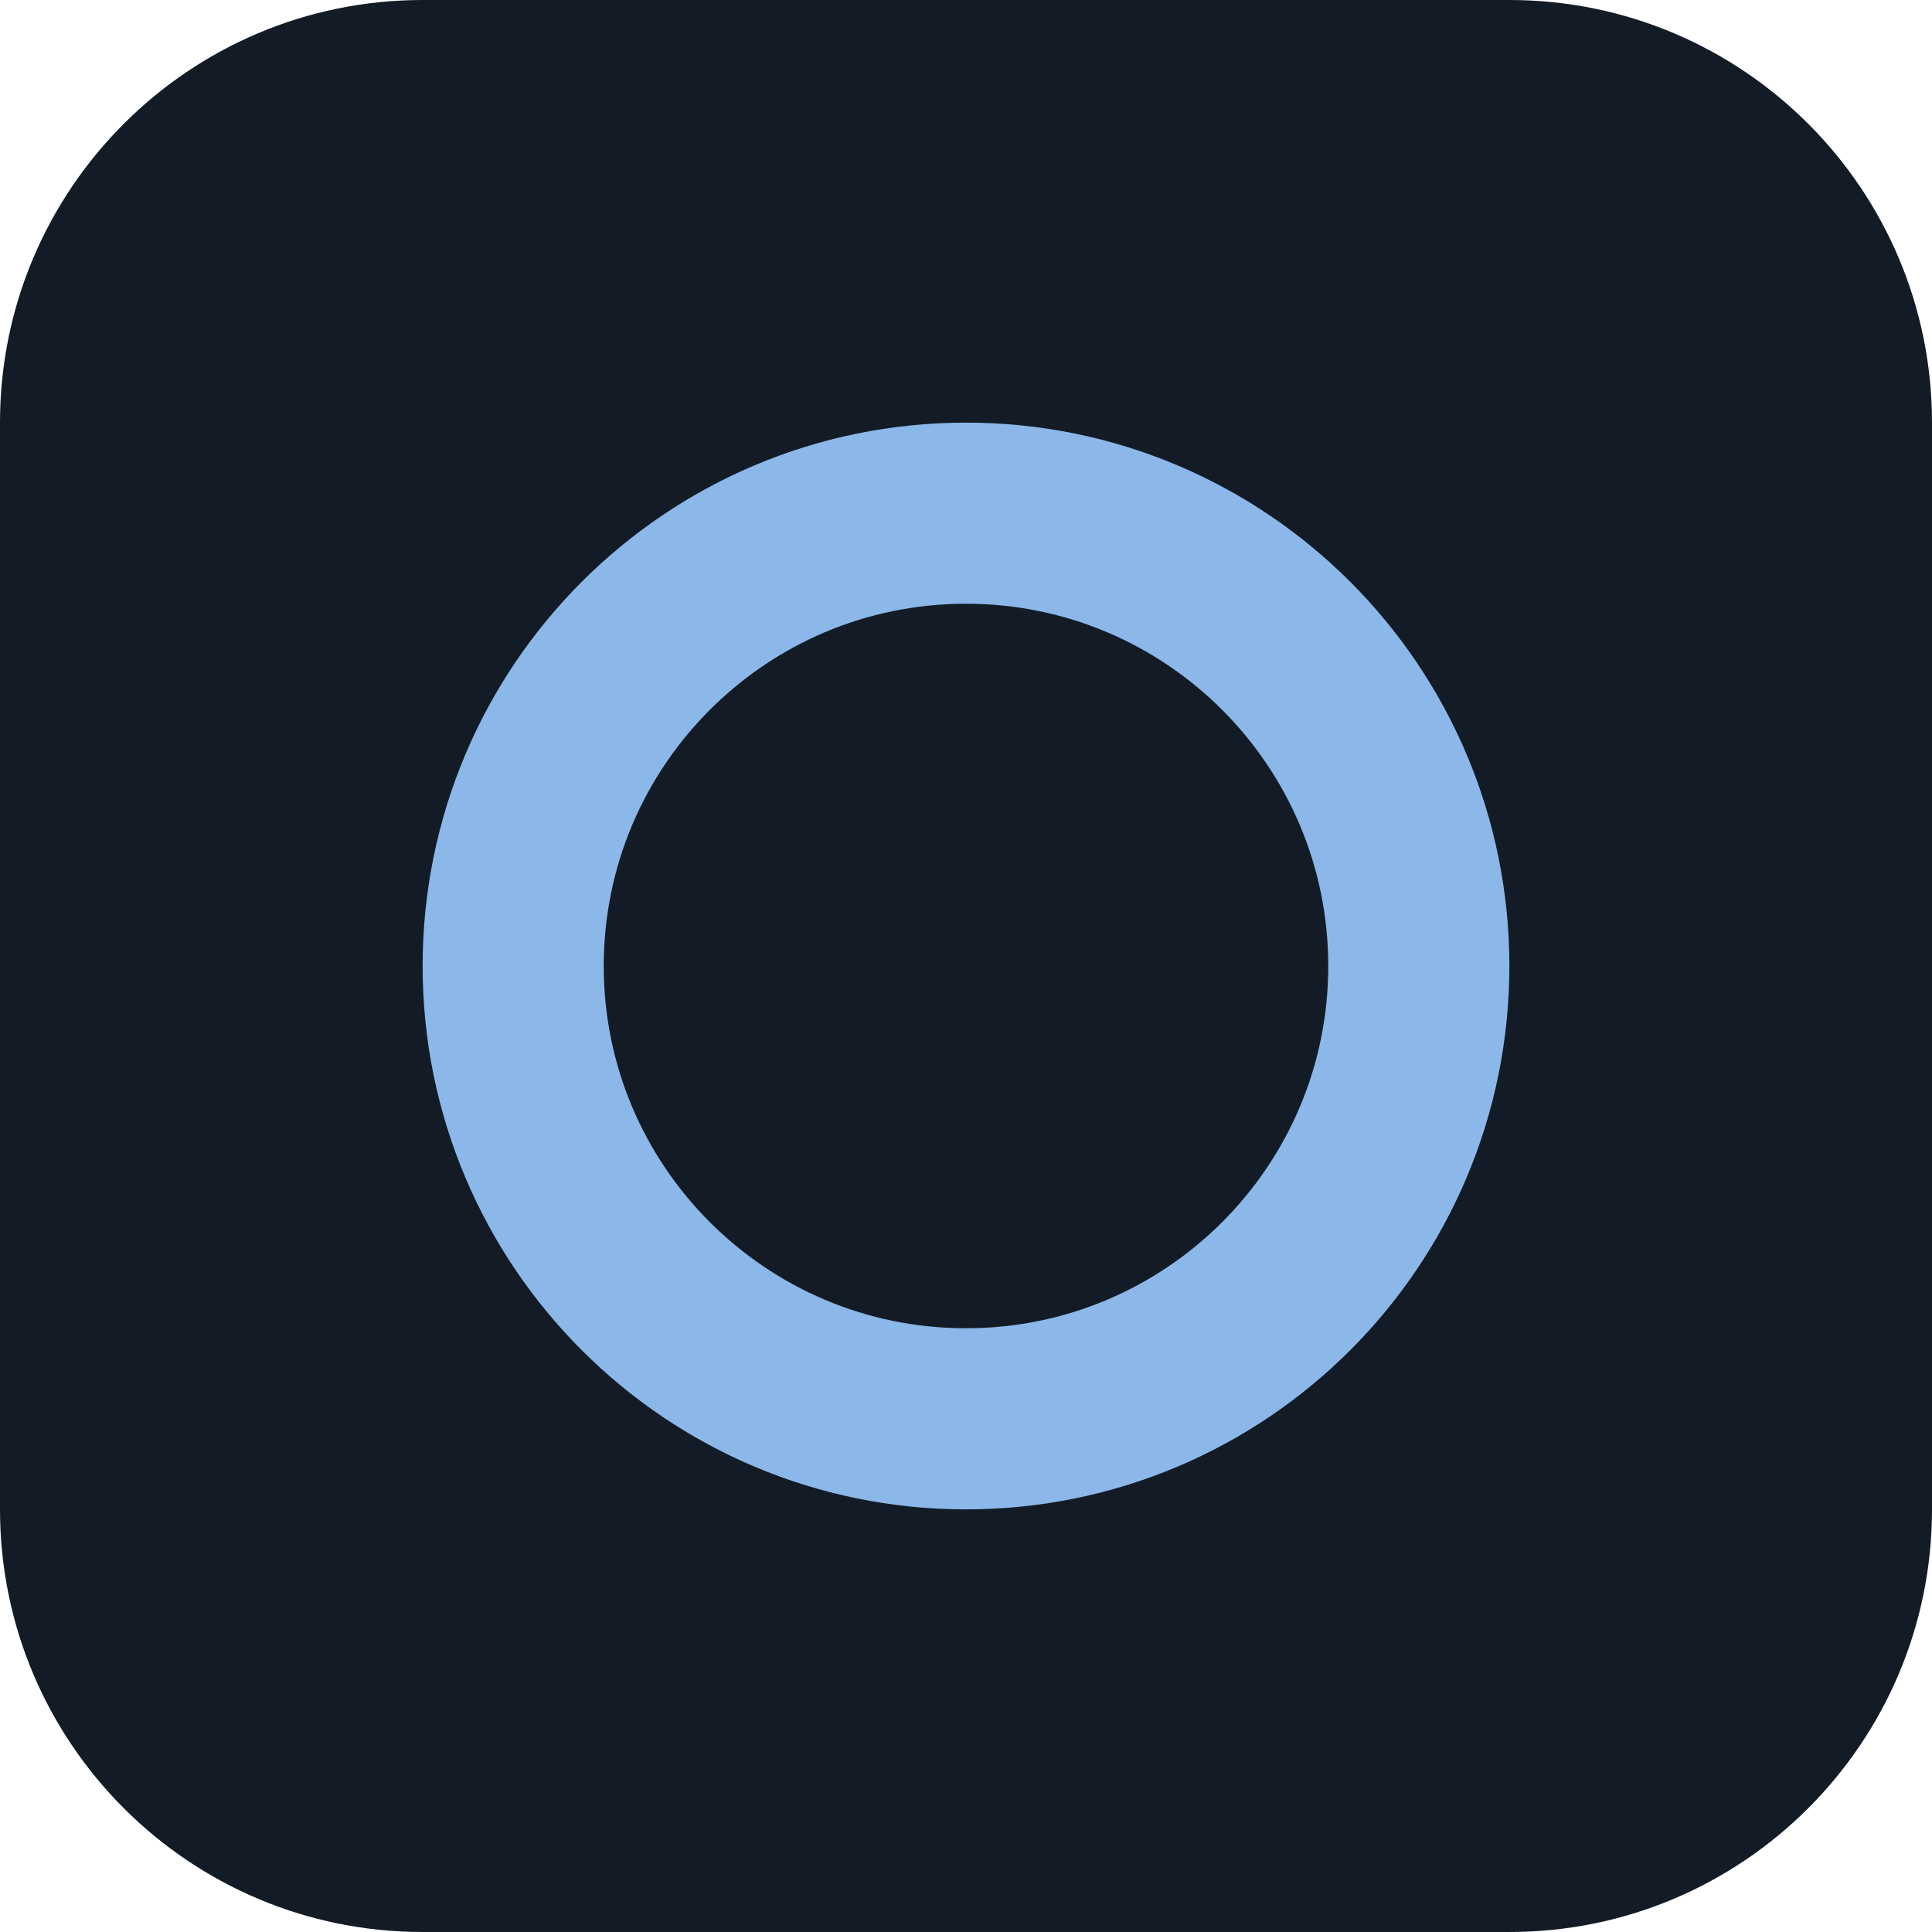
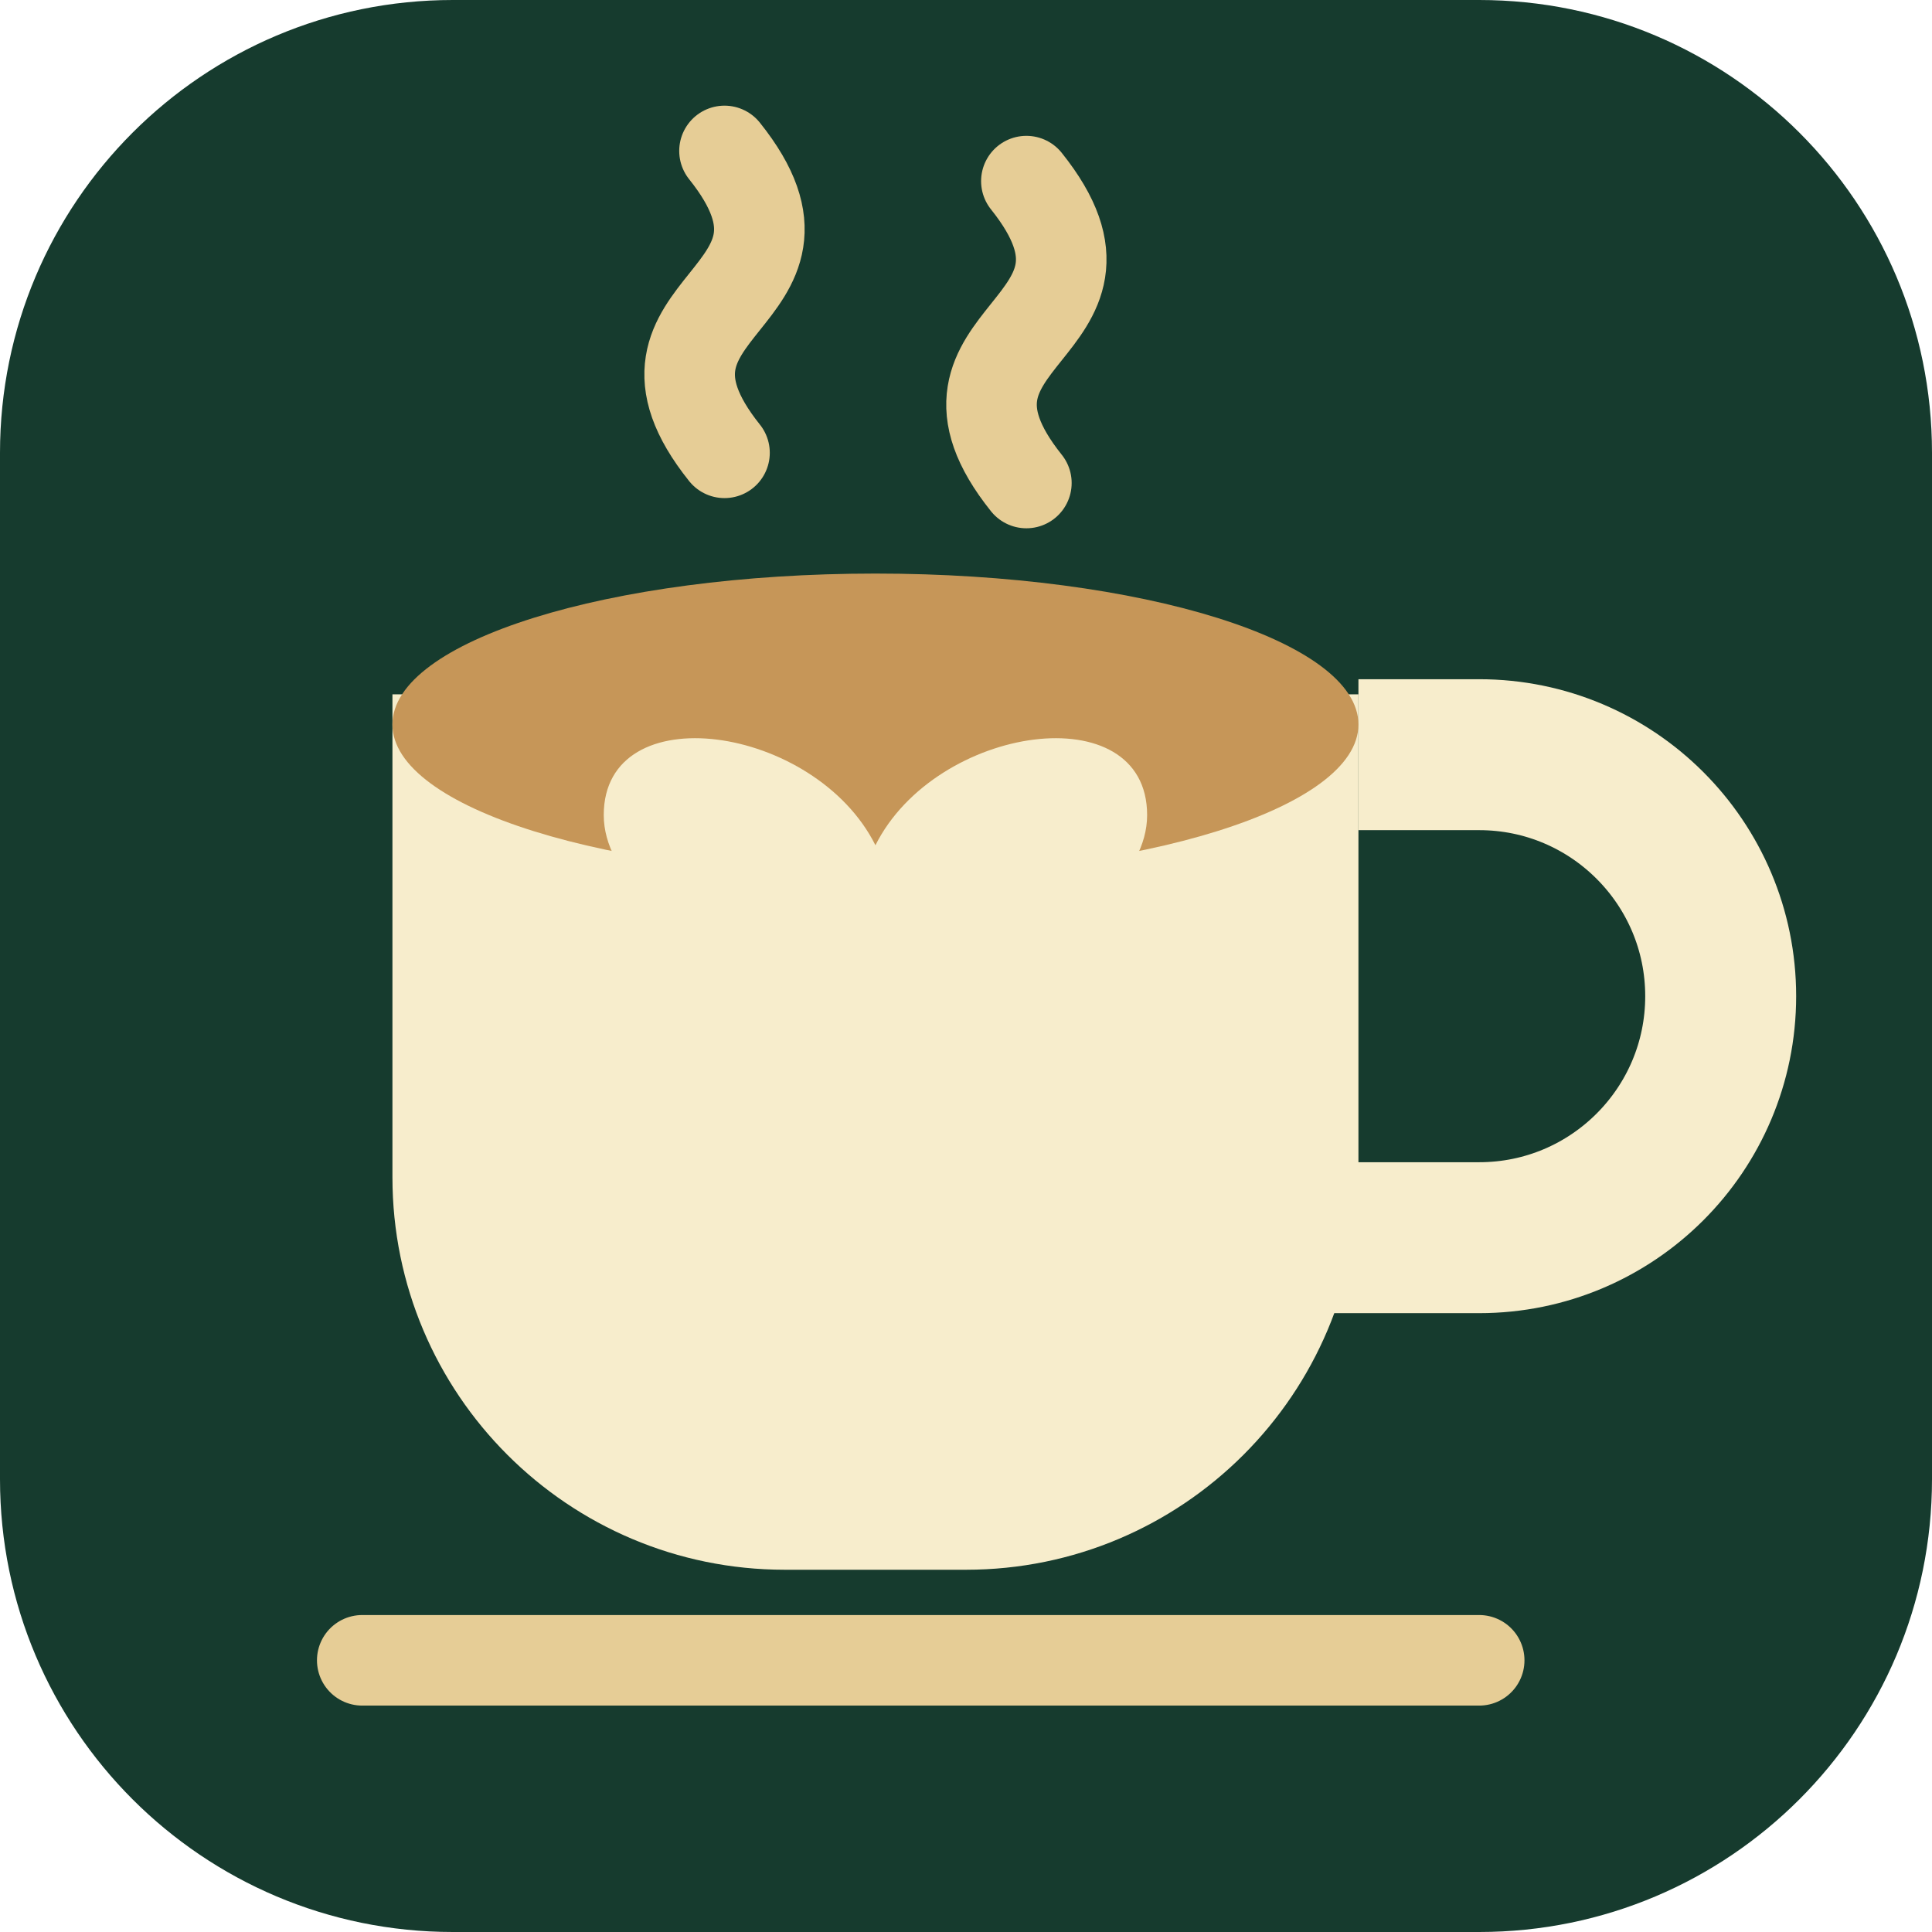
- <svg xmlns="http://www.w3.org/2000/svg" viewBox="0 0 32 32">
-   <rect width="32" height="32" rx="7" fill="#121b26" />
-   <circle cx="16" cy="16" r="7.5" fill="none" stroke="#8bb8e8" stroke-width="3" />
+ <svg xmlns="http://www.w3.org/2000/svg" viewBox="0 0 64 64">
+   <rect width="64" height="64" rx="15" fill="#163b2e" />
+   <path d="M45 25h4a8 8 0 0 1 0 16h-6" fill="none" stroke="#f7edcc" stroke-width="5" />
+   <path d="M13 23h32v16a13 13 0 0 1-13 13h-6a13 13 0 0 1-13-13z" fill="#f7edcc" />
+   <ellipse cx="29" cy="24" rx="16" ry="5" fill="#c69658" />
+   <path d="M29 28c-2-4-9-5-9-1 0 4 9 7 9 7s9-3 9-7c0-4-7-3-9 1" fill="#f7edcc" />
+   <path d="M12 55h37M24 15c-4-5 4-5 0-10M34 16c-4-5 4-5 0-10" fill="none" stroke="#e6cd96" stroke-width="3" stroke-linecap="round" />
</svg>
